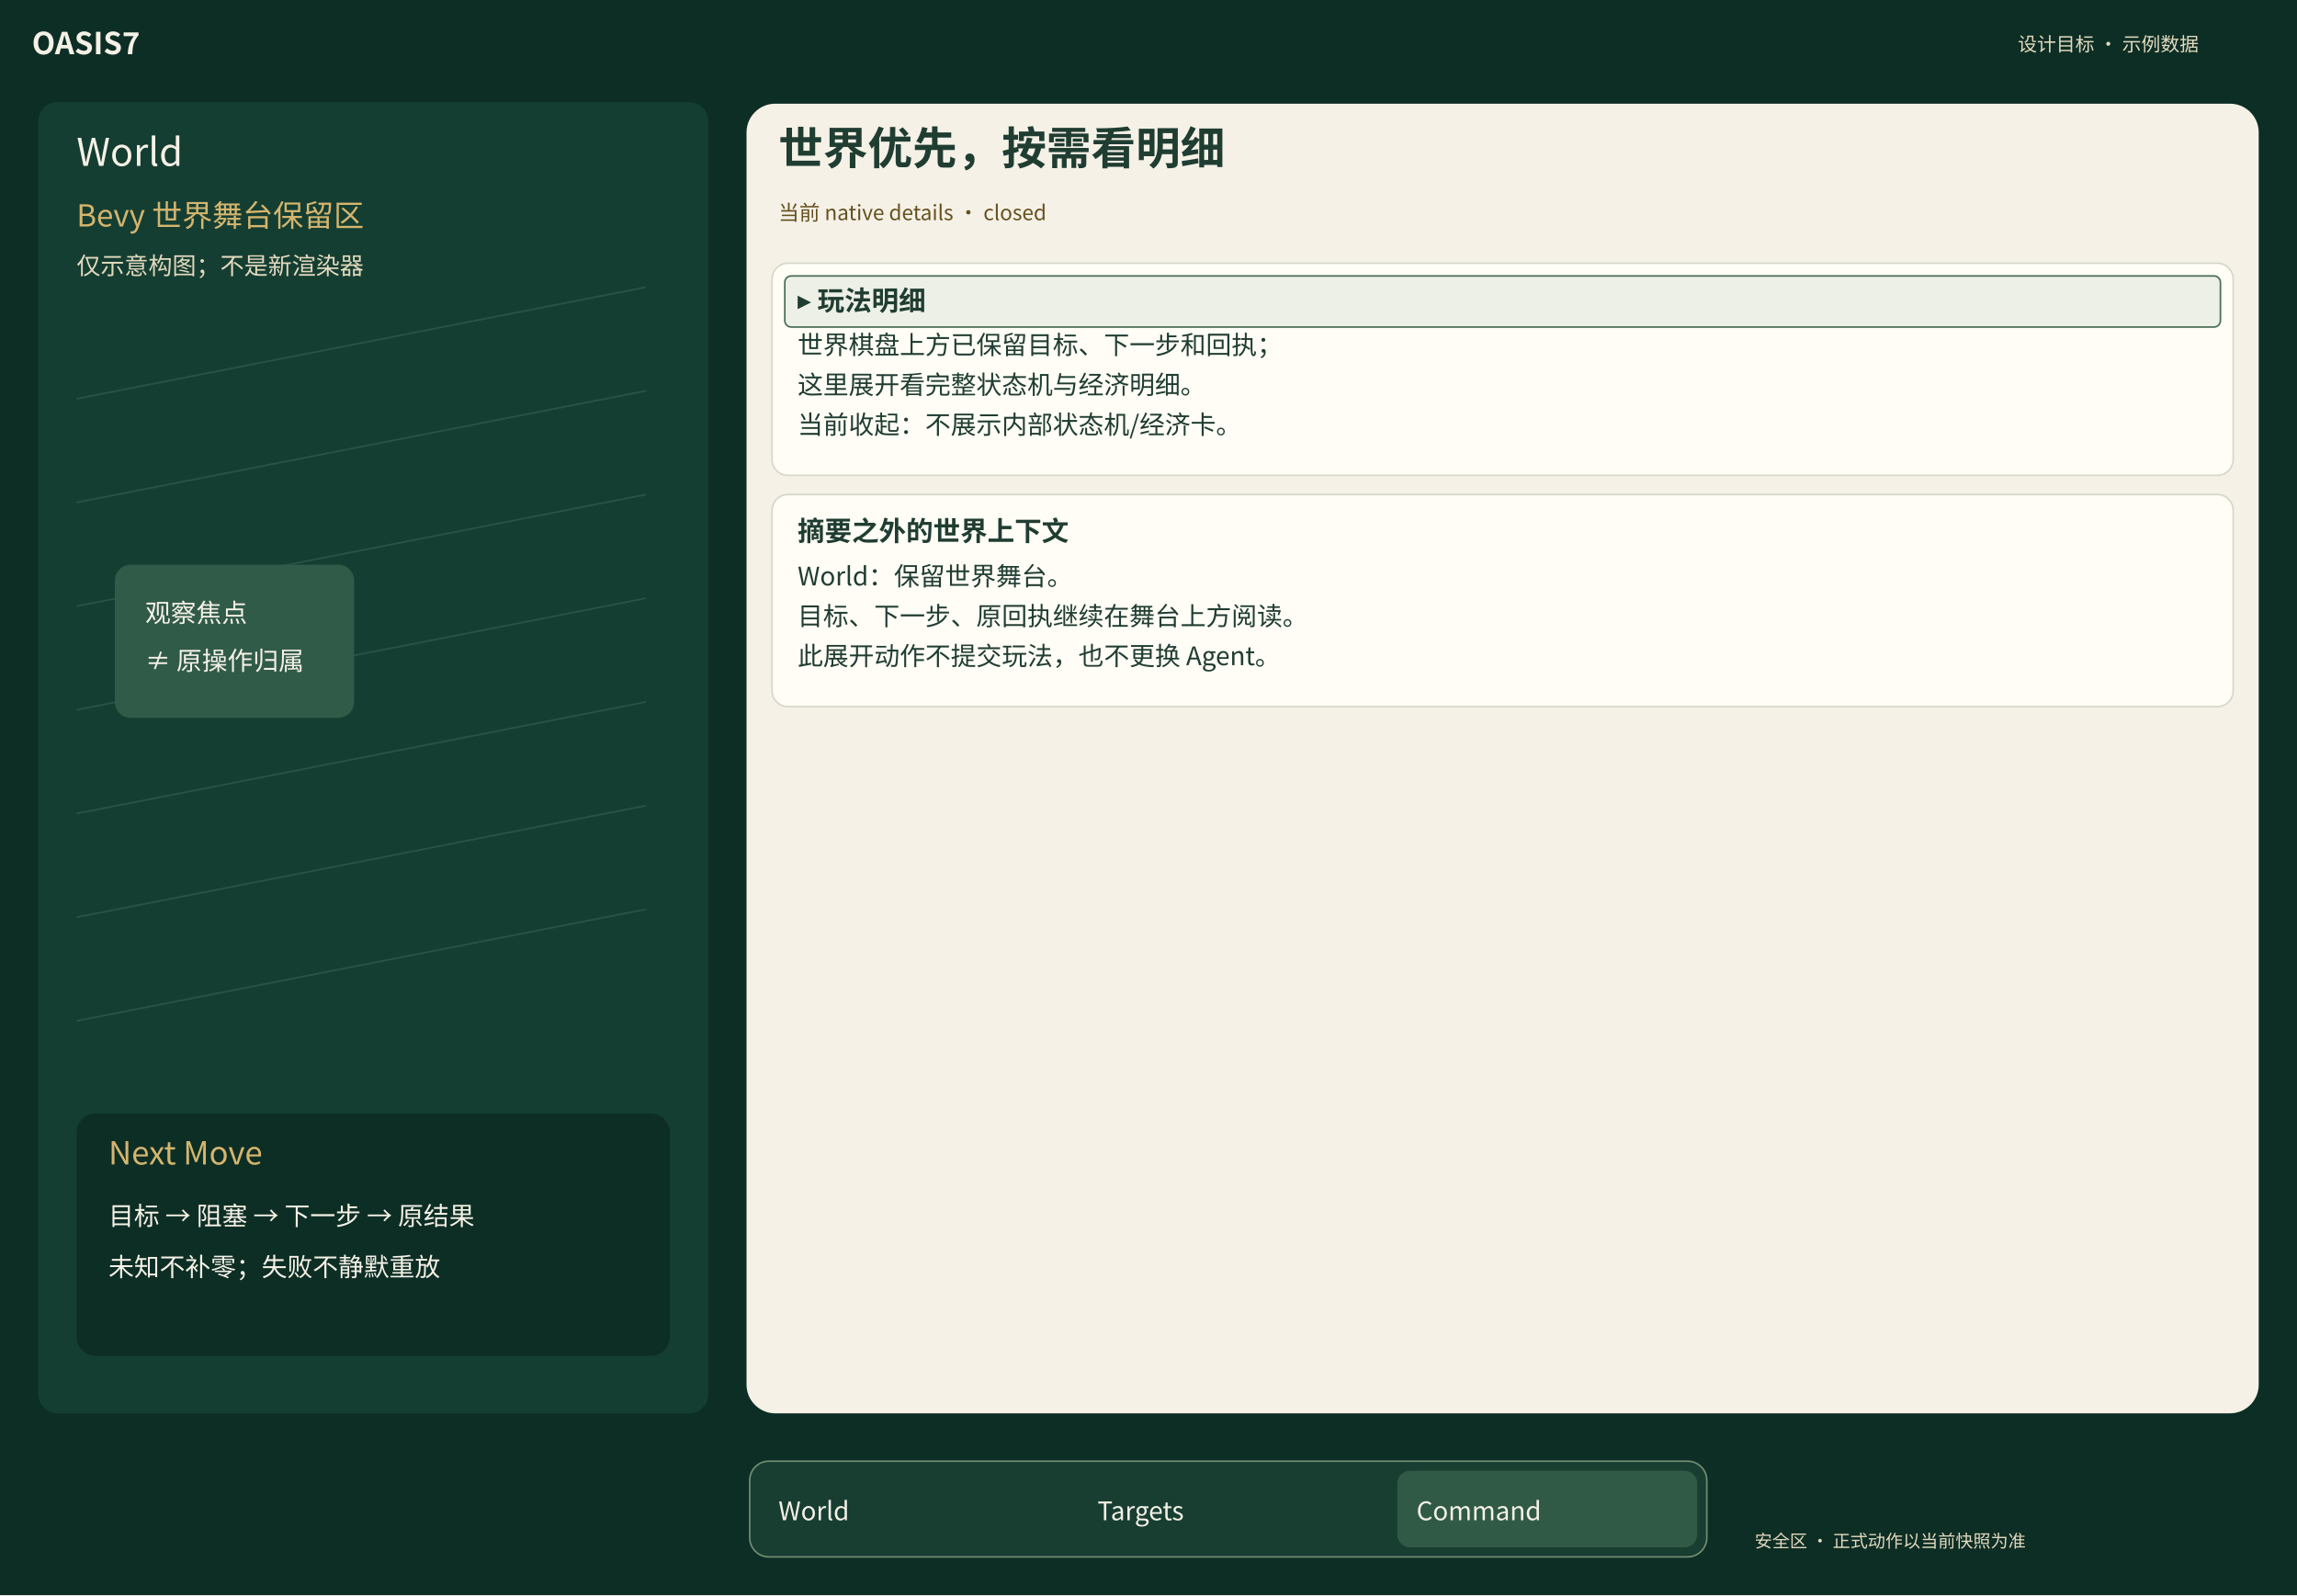
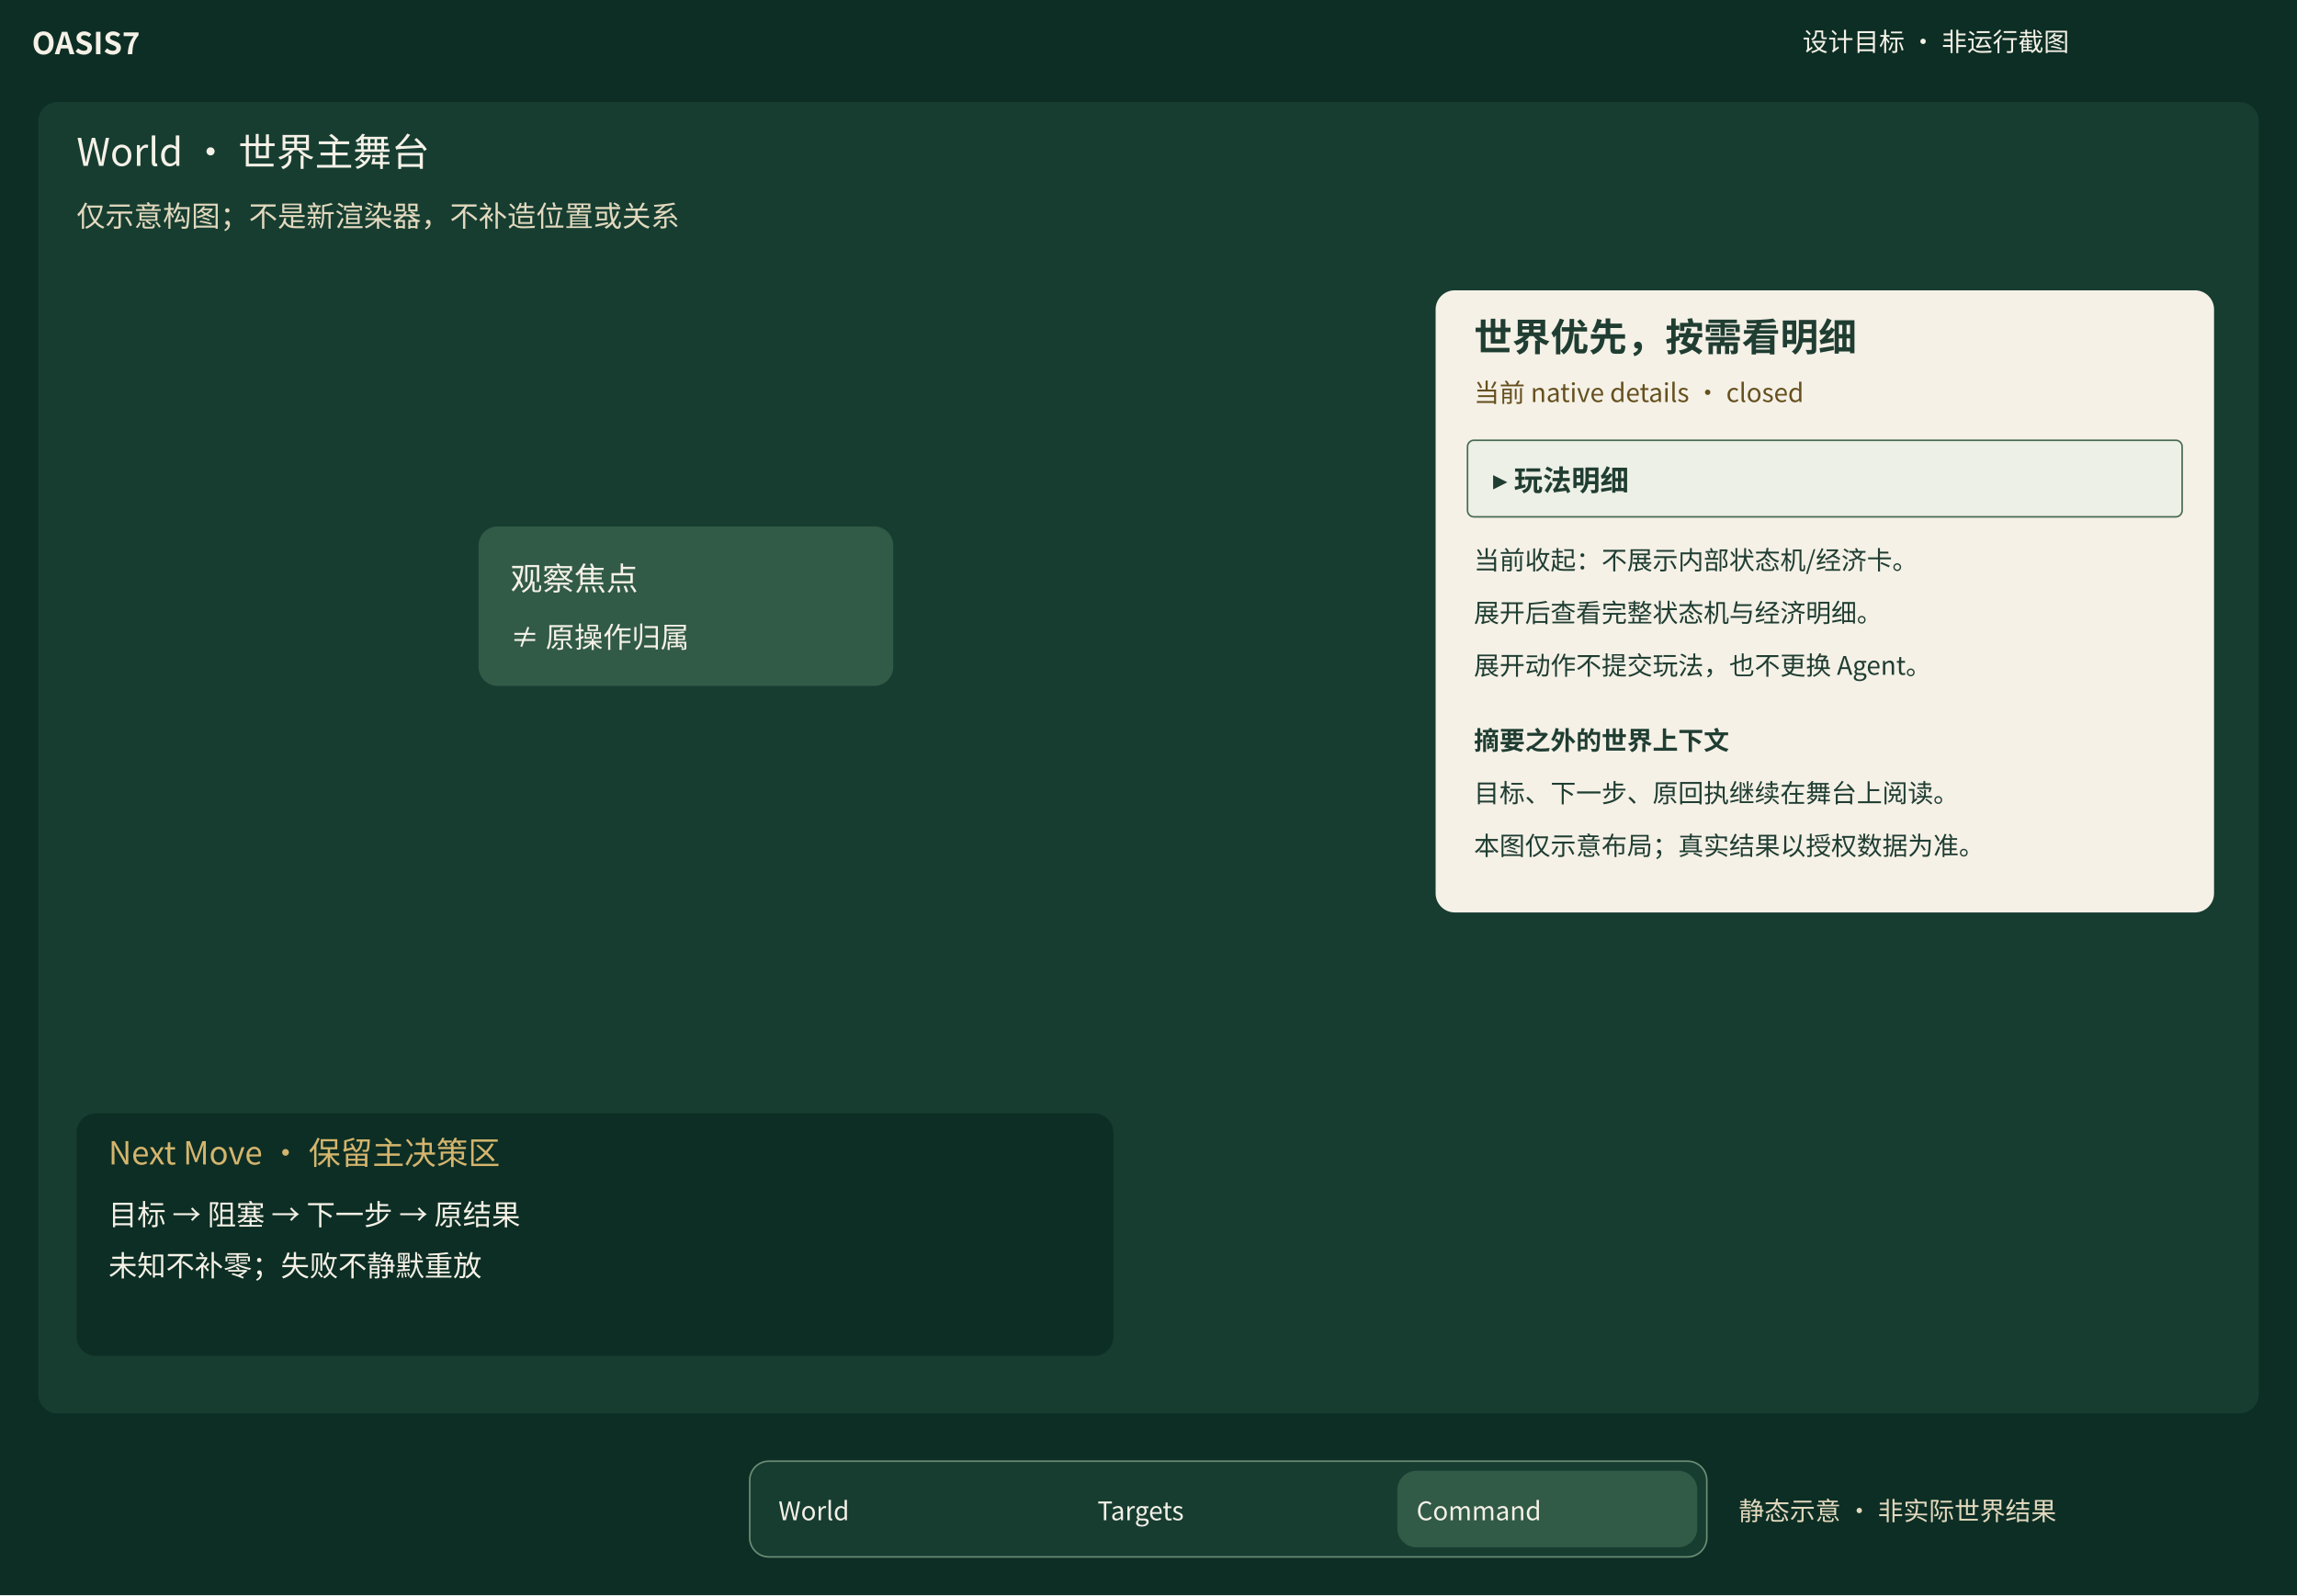
- <svg xmlns="http://www.w3.org/2000/svg" width="1440" height="1000" viewBox="0 0 1440 1000">
-   <rect x="0" y="0" width="1440" height="1000" rx="0" fill="#0d2e25" stroke="none" />
-   <text x="20" y="34" font-family="Noto Sans CJK SC" font-size="19" font-weight="700" fill="#f5f1e7">OASIS7</text>
-   <text x="1265" y="32" font-family="Noto Sans CJK SC" font-size="12" font-weight="400" fill="#e2d9be">设计目标 · 示例数据</text>
-   <rect x="24" y="64" width="420" height="822" rx="12" fill="#153e32" stroke="none" />
-   <text x="48" y="104" font-family="Noto Sans CJK SC" font-size="24" font-weight="400" fill="#f5f1e7">World</text>
-   <text x="48" y="142" font-family="Noto Sans CJK SC" font-size="19" font-weight="400" fill="#d4b56e">Bevy 世界舞台保留区</text>
-   <text x="48" y="172" font-family="Noto Sans CJK SC" font-size="15" font-weight="400" fill="#e2d9be">仅示意构图；不是新渲染器</text>
-   <path d="M 48 250 L 405 180" stroke="#285447" fill="none" />
-   <path d="M 48 315 L 405 245" stroke="#285447" fill="none" />
-   <path d="M 48 380 L 405 310" stroke="#285447" fill="none" />
-   <path d="M 48 445 L 405 375" stroke="#285447" fill="none" />
-   <path d="M 48 510 L 405 440" stroke="#285447" fill="none" />
-   <path d="M 48 575 L 405 505" stroke="#285447" fill="none" />
-   <path d="M 48 640 L 405 570" stroke="#285447" fill="none" />
-   <rect x="72" y="354" width="150" height="96" rx="10" fill="#315b49" stroke="none" />
-   <text x="91" y="390" font-family="Noto Sans CJK SC" font-size="16" font-weight="400" fill="#f5f1e7">观察焦点</text>
-   <text x="91" y="420" font-family="Noto Sans CJK SC" font-size="16" font-weight="400" fill="#f5f1e7">≠ 原操作归属</text>
-   <rect x="48" y="698" width="372" height="152" rx="12" fill="#0d2e25" stroke="none" />
-   <text x="68" y="730" font-family="Noto Sans CJK SC" font-size="20" font-weight="400" fill="#d4b56e">Next Move</text>
-   <text x="68" y="768" font-family="Noto Sans CJK SC" font-size="16" font-weight="400" fill="#f5f1e7">目标 → 阻塞 → 下一步 → 原结果</text>
-   <text x="68" y="800" font-family="Noto Sans CJK SC" font-size="16" font-weight="400" fill="#f5f1e7">未知不补零；失败不静默重放</text>
-   <rect x="468" y="65" width="948" height="821" rx="18" fill="#f5f1e7" stroke="none" />
-   <text x="488" y="103" font-family="Noto Sans CJK SC" font-size="28" font-weight="700" fill="#203d32">世界优先，按需看明细</text>
-   <text x="488" y="138" font-family="Noto Sans CJK SC" font-size="13" font-weight="400" fill="#65501e">当前 native details · closed</text>
-   <rect x="484" y="165" width="916" height="133" rx="10" fill="#fffdf6" stroke="#d4d8c8" />
-   <rect x="492" y="173" width="900" height="32" rx="4" fill="#edf0e6" stroke="#486b54" />
-   <text x="500" y="194" font-family="Noto Sans CJK SC" font-size="17" font-weight="700" fill="#203d32">▸ 玩法明细</text>
-   <text x="500" y="222" font-family="Noto Sans CJK SC" font-size="16" font-weight="400" fill="#203d32">世界棋盘上方已保留目标、下一步和回执；</text>
-   <text x="500" y="247" font-family="Noto Sans CJK SC" font-size="16" font-weight="400" fill="#203d32">这里展开看完整状态机与经济明细。</text>
-   <text x="500" y="272" font-family="Noto Sans CJK SC" font-size="16" font-weight="400" fill="#203d32">当前收起：不展示内部状态机/经济卡。</text>
-   <rect x="484" y="310" width="916" height="133" rx="10" fill="#fffdf6" stroke="#d4d8c8" />
-   <text x="500" y="339" font-family="Noto Sans CJK SC" font-size="17" font-weight="700" fill="#203d32">摘要之外的世界上下文</text>
-   <text x="500" y="367" font-family="Noto Sans CJK SC" font-size="16" font-weight="400" fill="#203d32">World：保留世界舞台。</text>
-   <text x="500" y="392" font-family="Noto Sans CJK SC" font-size="16" font-weight="400" fill="#203d32">目标、下一步、原回执继续在舞台上方阅读。</text>
-   <text x="500" y="417" font-family="Noto Sans CJK SC" font-size="16" font-weight="400" fill="#203d32">此展开动作不提交玩法，也不更换 Agent。</text>
-   <rect x="470" y="916" width="600" height="60" rx="12" fill="#183e32" stroke="#718c72" />
-   <rect x="476.0" y="922" width="188.0" height="48" rx="8" fill="#183e32" stroke="none" />
-   <text x="488.0" y="953" font-family="Noto Sans CJK SC" font-size="16" font-weight="400" fill="#f5f1e7">World</text>
-   <rect x="676.0" y="922" width="188.0" height="48" rx="8" fill="#183e32" stroke="none" />
-   <text x="688.0" y="953" font-family="Noto Sans CJK SC" font-size="16" font-weight="400" fill="#f5f1e7">Targets</text>
-   <rect x="876.0" y="922" width="188.0" height="48" rx="8" fill="#315a46" stroke="none" />
-   <text x="888.0" y="953" font-family="Noto Sans CJK SC" font-size="16" font-weight="400" fill="#f5f1e7">Command</text>
-   <text x="1100" y="970" font-family="Noto Sans CJK SC" font-size="11" font-weight="400" fill="#e2d9be">安全区 · 正式动作以当前快照为准</text>
+ <svg xmlns="http://www.w3.org/2000/svg" width="1440" height="1000" viewBox="0 0 1440 1000" role="img">
+   <rect x="0" y="0" width="1440" height="1000" fill="#0d2e24" stroke="none" rx="0" />
+   <text x="20" y="34" font-family="Noto Sans CJK SC" font-size="19" fill="#f5f1e7" font-weight="700">OASIS7</text>
+   <text x="1130" y="32" font-family="Noto Sans CJK SC" font-size="16" fill="#f5f1e7" font-weight="400">设计目标 · 非运行截图</text>
+   <rect x="24" y="64" width="1392" height="822" fill="#173d31" stroke="none" rx="12" />
+   <text x="48" y="104" font-family="Noto Sans CJK SC" font-size="24" fill="#f5f1e7" font-weight="400">World · 世界主舞台</text>
+   <text x="48" y="142" font-family="Noto Sans CJK SC" font-size="18" fill="#e2d9be" font-weight="400">仅示意构图；不是新渲染器，不补造位置或关系</text>
+   <rect x="300" y="330" width="260" height="100" fill="#315a47" stroke="none" rx="12" />
+   <text x="320" y="370" font-family="Noto Sans CJK SC" font-size="20" fill="#f5f1e7" font-weight="400">观察焦点</text>
+   <text x="320" y="406" font-family="Noto Sans CJK SC" font-size="18" fill="#f5f1e7" font-weight="400">≠ 原操作归属</text>
+   <rect x="900" y="182" width="488" height="390" fill="#f5f1e7" stroke="none" rx="12" />
+   <text x="924" y="220" font-family="Noto Sans CJK SC" font-size="24" fill="#203d32" font-weight="700">世界优先，按需看明细</text>
+   <text x="924" y="252" font-family="Noto Sans CJK SC" font-size="16" fill="#65501e" font-weight="400">当前 native details · closed</text>
+   <rect x="920" y="276" width="448" height="48" fill="#edf0e6" stroke="#486b54" rx="4" />
+   <text x="936" y="307" font-family="Noto Sans CJK SC" font-size="18" fill="#203d32" font-weight="700">▸ 玩法明细</text>
+   <text x="924" y="357" font-family="Noto Sans CJK SC" font-size="16" fill="#203d32" font-weight="400">当前收起：不展示内部状态机/经济卡。</text>
+   <text x="924" y="390" font-family="Noto Sans CJK SC" font-size="16" fill="#203d32" font-weight="400">展开后查看完整状态机与经济明细。</text>
+   <text x="924" y="423" font-family="Noto Sans CJK SC" font-size="16" fill="#203d32" font-weight="400">展开动作不提交玩法，也不更换 Agent。</text>
+   <text x="924" y="470" font-family="Noto Sans CJK SC" font-size="16" fill="#203d32" font-weight="700">摘要之外的世界上下文</text>
+   <text x="924" y="503" font-family="Noto Sans CJK SC" font-size="16" fill="#203d32" font-weight="400">目标、下一步、原回执继续在舞台上阅读。</text>
+   <text x="924" y="536" font-family="Noto Sans CJK SC" font-size="16" fill="#203d32" font-weight="400">本图仅示意布局；真实结果以授权数据为准。</text>
+   <rect x="48" y="698" width="650" height="152" fill="#0d2e24" stroke="none" rx="12" />
+   <text x="68" y="730" font-family="Noto Sans CJK SC" font-size="20" fill="#d4b56e" font-weight="400">Next Move · 保留主决策区</text>
+   <text x="68" y="768" font-family="Noto Sans CJK SC" font-size="18" fill="#f5f1e7" font-weight="400">目标 → 阻塞 → 下一步 → 原结果</text>
+   <text x="68" y="800" font-family="Noto Sans CJK SC" font-size="18" fill="#f5f1e7" font-weight="400">未知不补零；失败不静默重放</text>
+   <rect x="470" y="916" width="600" height="60" fill="#173d31" stroke="#6b8c75" rx="12" />
+   <rect x="876" y="922" width="188" height="48" fill="#315a47" stroke="none" rx="12" />
+   <text x="488" y="953" font-family="Noto Sans CJK SC" font-size="16" fill="#f5f1e7" font-weight="400">World</text>
+   <text x="688" y="953" font-family="Noto Sans CJK SC" font-size="16" fill="#f5f1e7" font-weight="400">Targets</text>
+   <text x="888" y="953" font-family="Noto Sans CJK SC" font-size="16" fill="#f5f1e7" font-weight="400">Command</text>
+   <text x="1090" y="953" font-family="Noto Sans CJK SC" font-size="16" fill="#e2d9be" font-weight="400">静态示意 · 非实际世界结果</text>
</svg>
